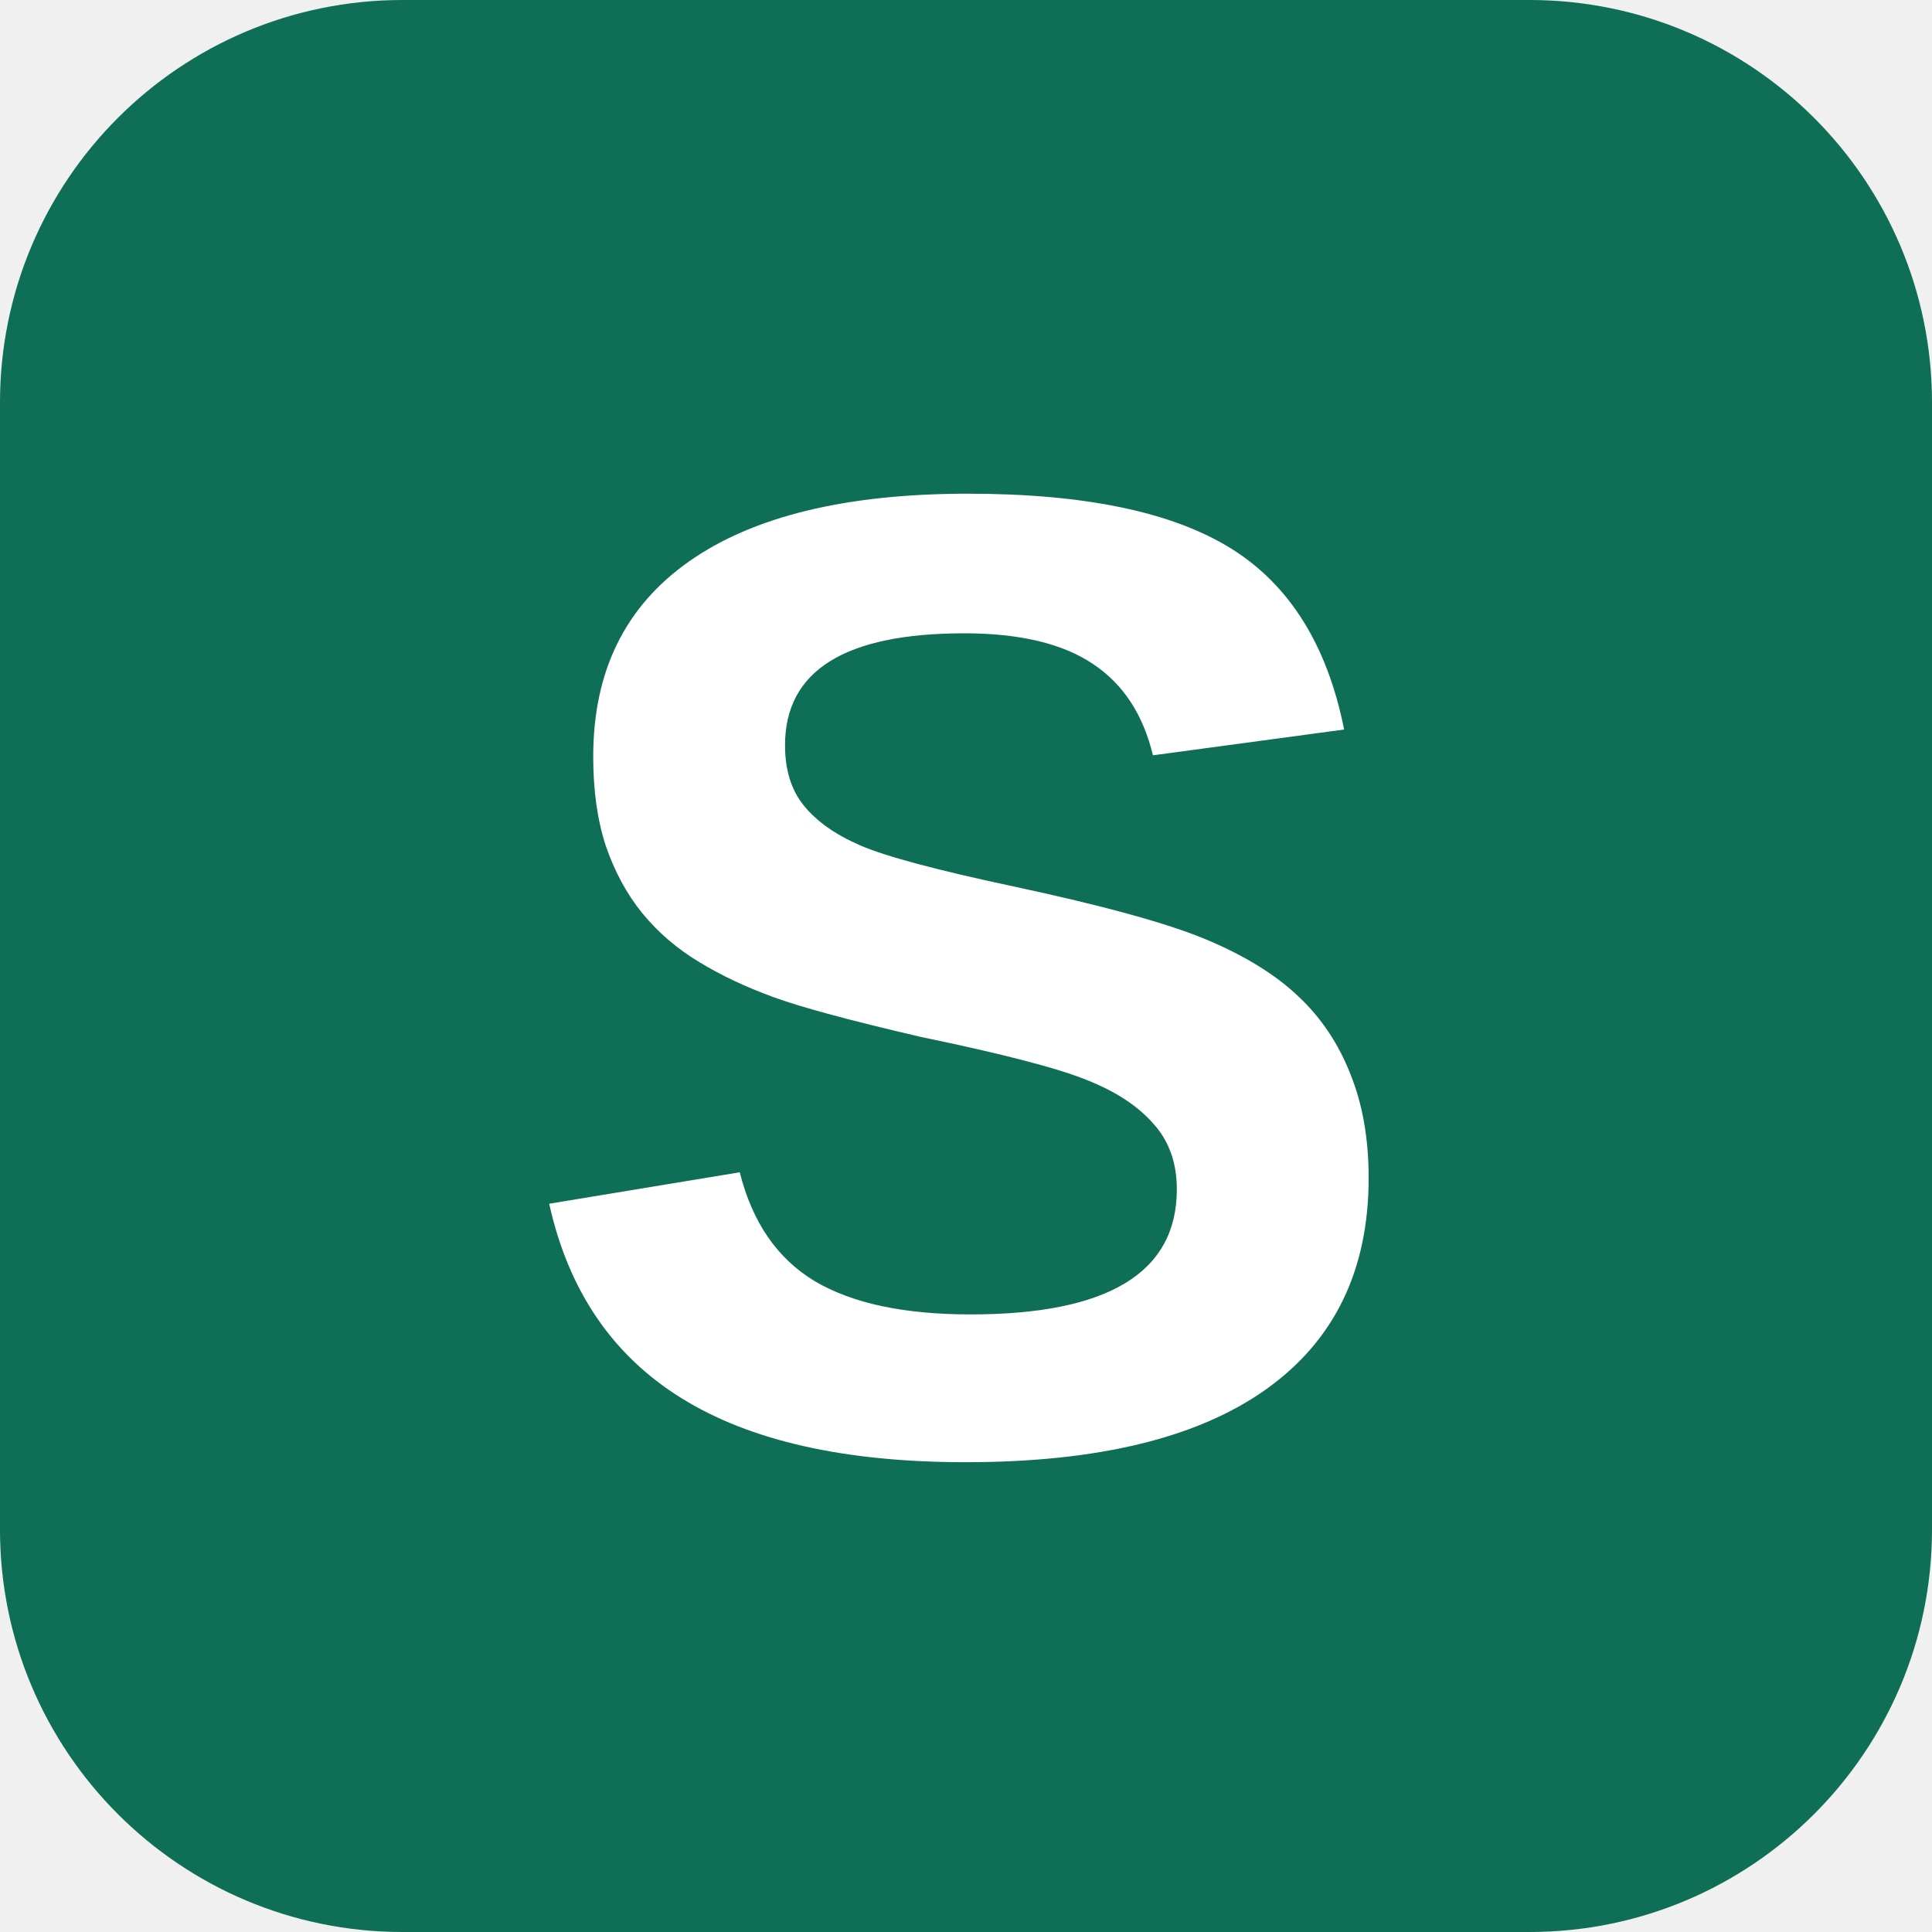
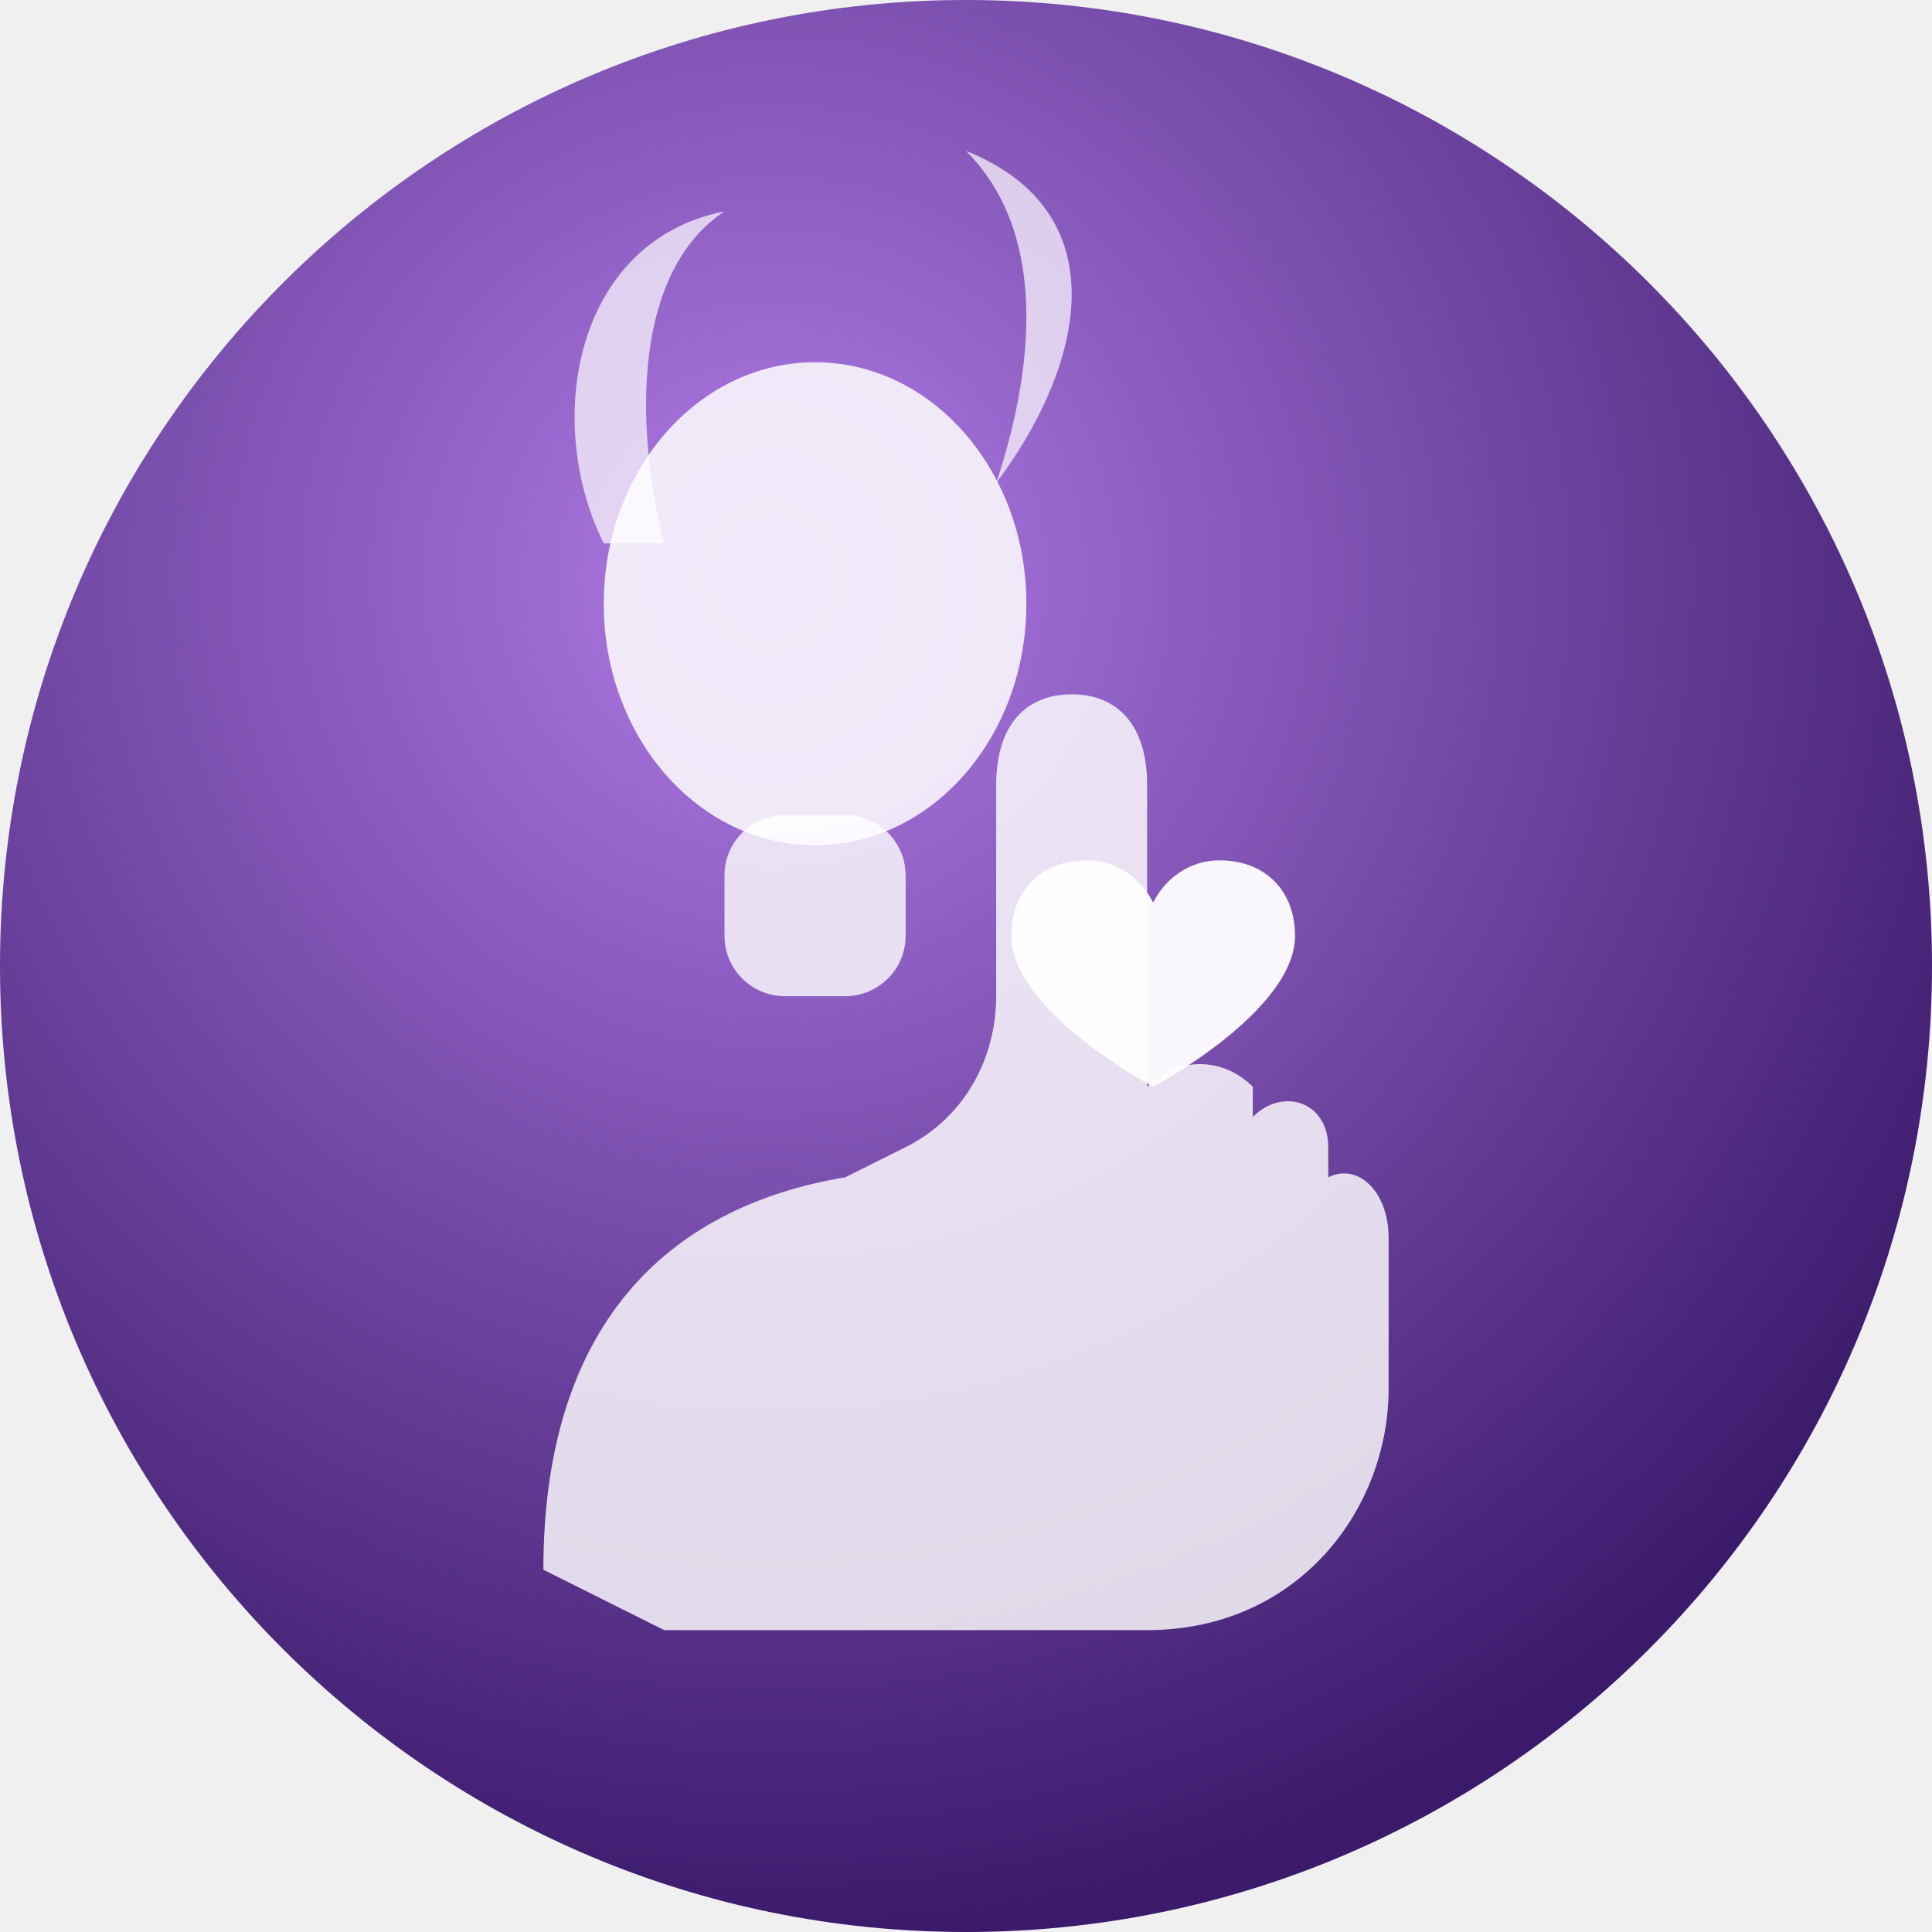
- <svg xmlns="http://www.w3.org/2000/svg" width="48" height="48" viewBox="0 0 48 48">
-   <rect width="48" height="48" rx="10" fill="#0F6E56" />
-   <text x="24" y="36" text-anchor="middle" font-family="Montserrat, Arial, sans-serif" font-weight="800" font-size="34" fill="white">S</text>
+ <svg xmlns="http://www.w3.org/2000/svg" width="64" height="64" viewBox="0 0 64 64">
+   <defs>
+     <radialGradient id="bg" cx="40%" cy="30%" r="70%">
+       <stop offset="0%" stop-color="#B07BE6" />
+       <stop offset="100%" stop-color="#3B1A6B" />
+     </radialGradient>
+     <clipPath id="circle">
+       <circle cx="32" cy="32" r="30" />
+     </clipPath>
+   </defs>
+   <circle cx="32" cy="32" r="32" fill="url(#bg)" />
+   <path clip-path="url(#circle)" d="M18 52 C18 44 22 40 28 39 L30 38 C32 37 33 35 33 33 L33 26 C33 24 34 23 35.5 23 C37 23 38 24 38 26 L38 36 C39 35 40.5 35 41.5 36 L41.5 37 C42.5 36 44 36.5 44 38 L44 39 C45 38.5 46 39.5 46 41 L46 46 C46 50 43 54 38 54 L22 54 Z" fill="rgba(255,255,255,0.82)" />
+   <path clip-path="url(#circle)" d="M33.5 31 C33.5 29.5 34.5 28.5 36 28.5 C37 28.5 37.8 29.1 38.2 29.9 C38.6 29.1 39.4 28.5 40.4 28.5 C41.9 28.5 42.9 29.5 42.9 31 C42.9 33.5 38.2 36 38.2 36 C38.2 36 33.5 33.5 33.5 31 Z" fill="rgba(255,255,255,0.95)" />
+   <ellipse cx="27" cy="20" rx="7" ry="8" fill="rgba(255,255,255,0.85)" clip-path="url(#circle)" />
+   <path clip-path="url(#circle)" d="M20 18 C18 14 19 8 24 7 C21 9 21 14 22 18 Z M33 16 C36 12 37 7 32 5 C35 8 34 13 33 16 Z" fill="rgba(255,255,255,0.7)" />
+   <rect clip-path="url(#circle)" x="24" y="27" width="6" height="6" rx="2" fill="rgba(255,255,255,0.8)" />
</svg>
